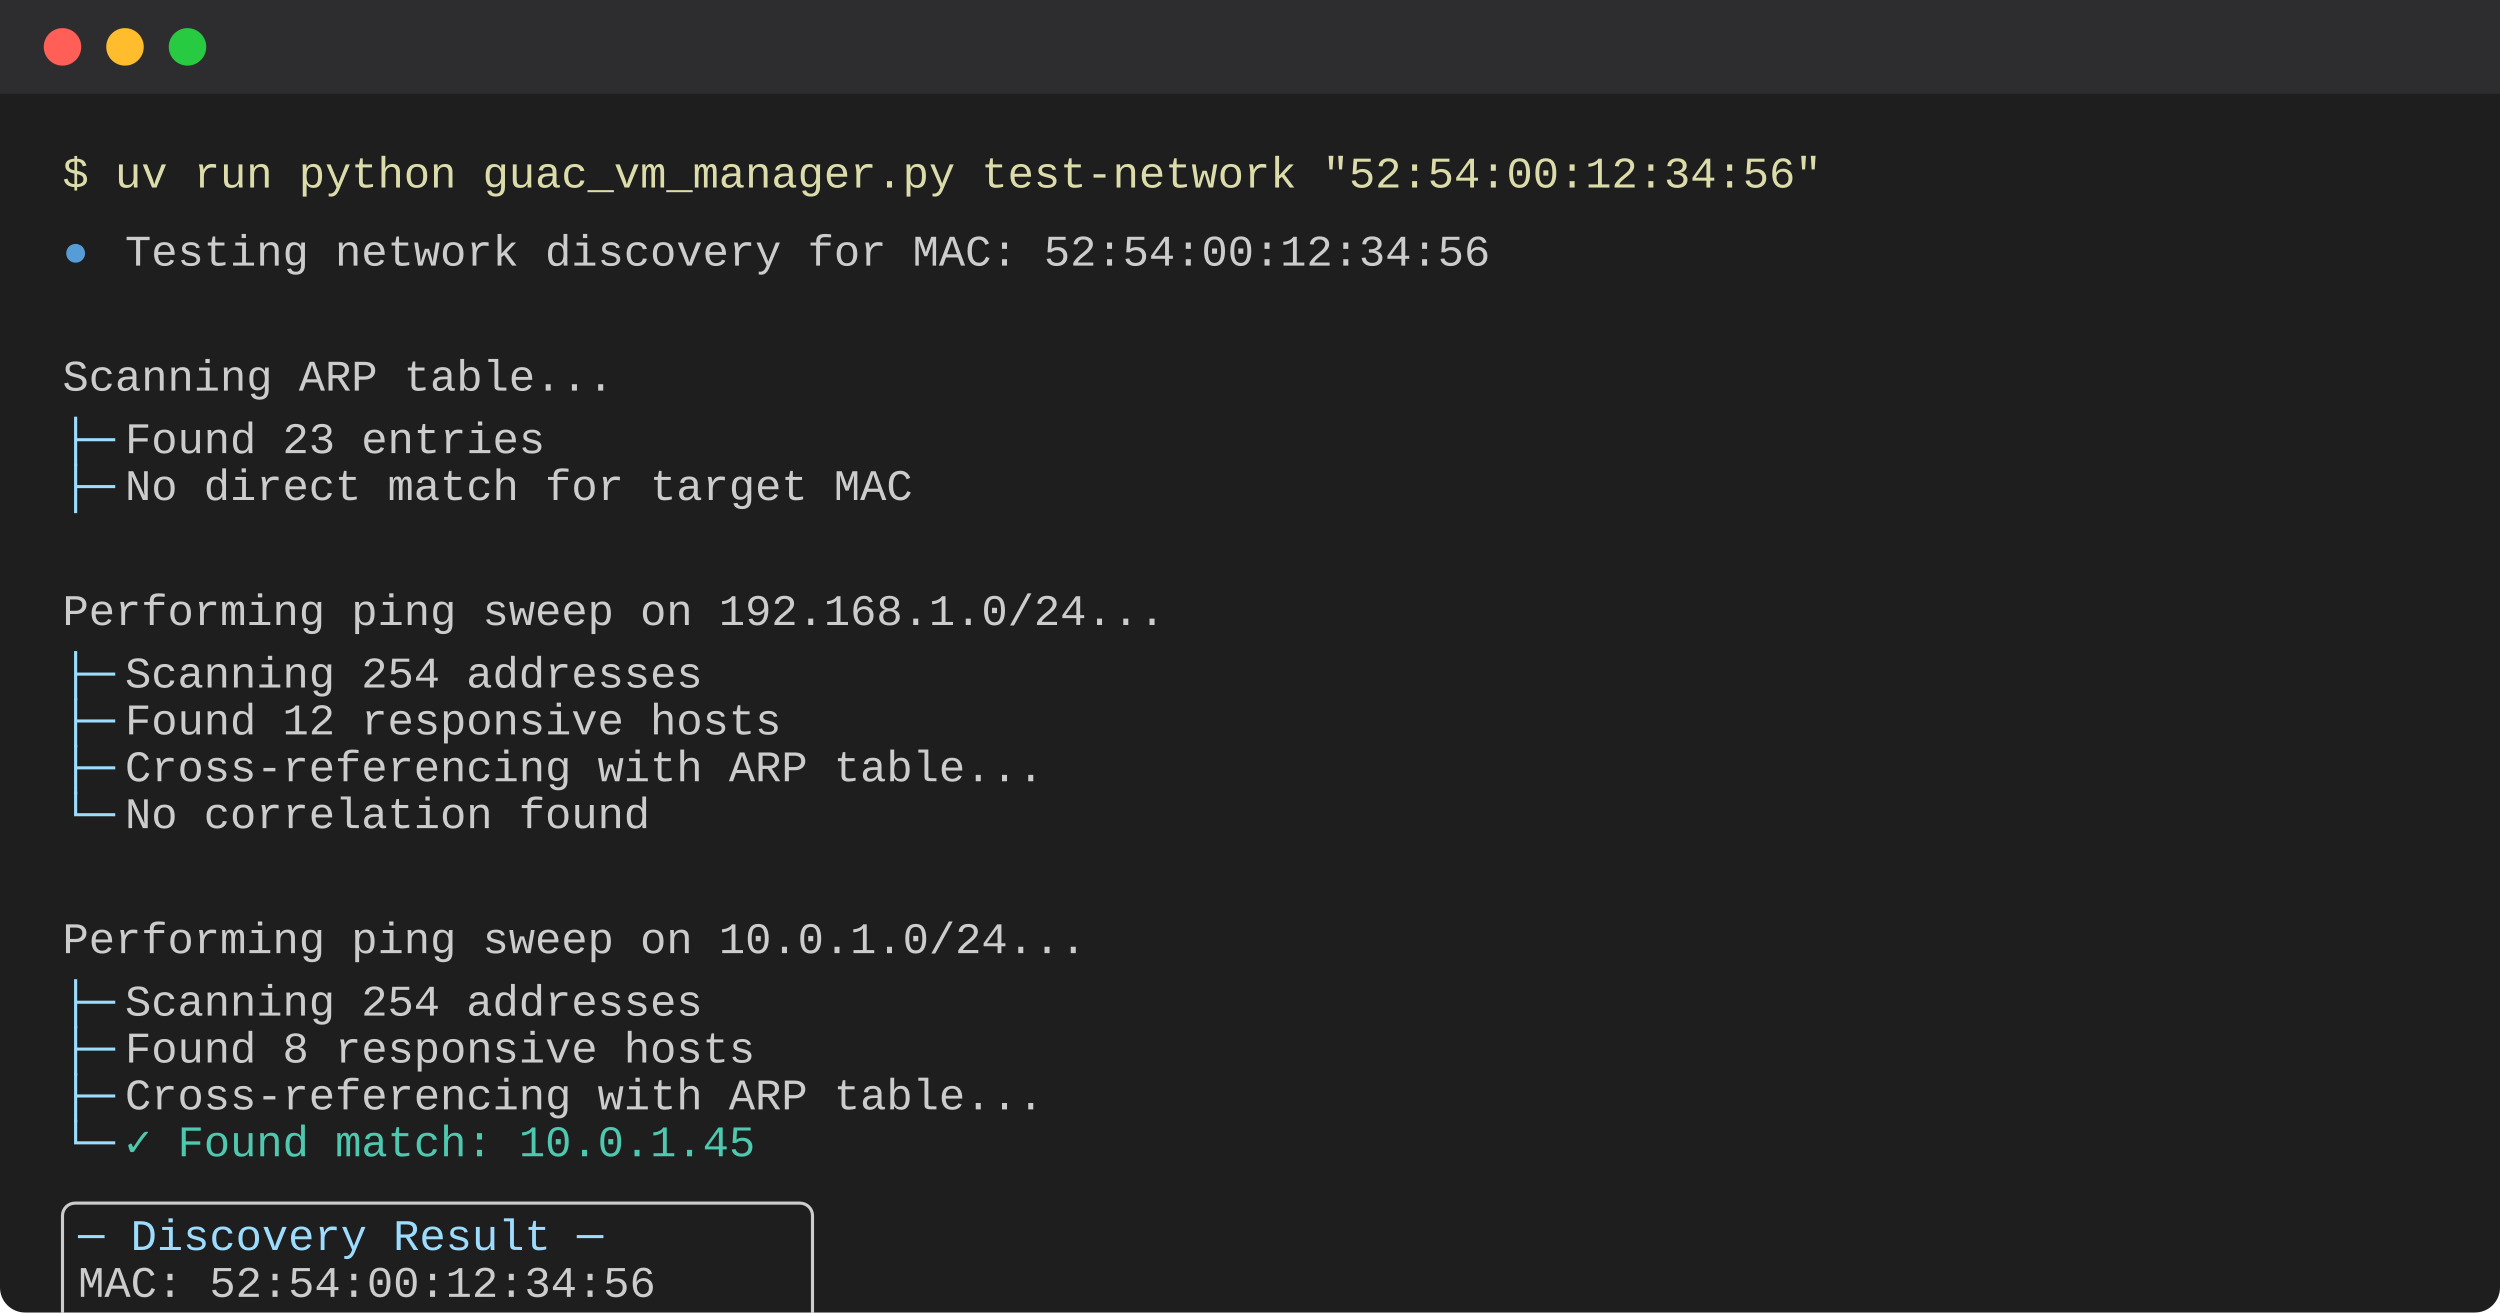
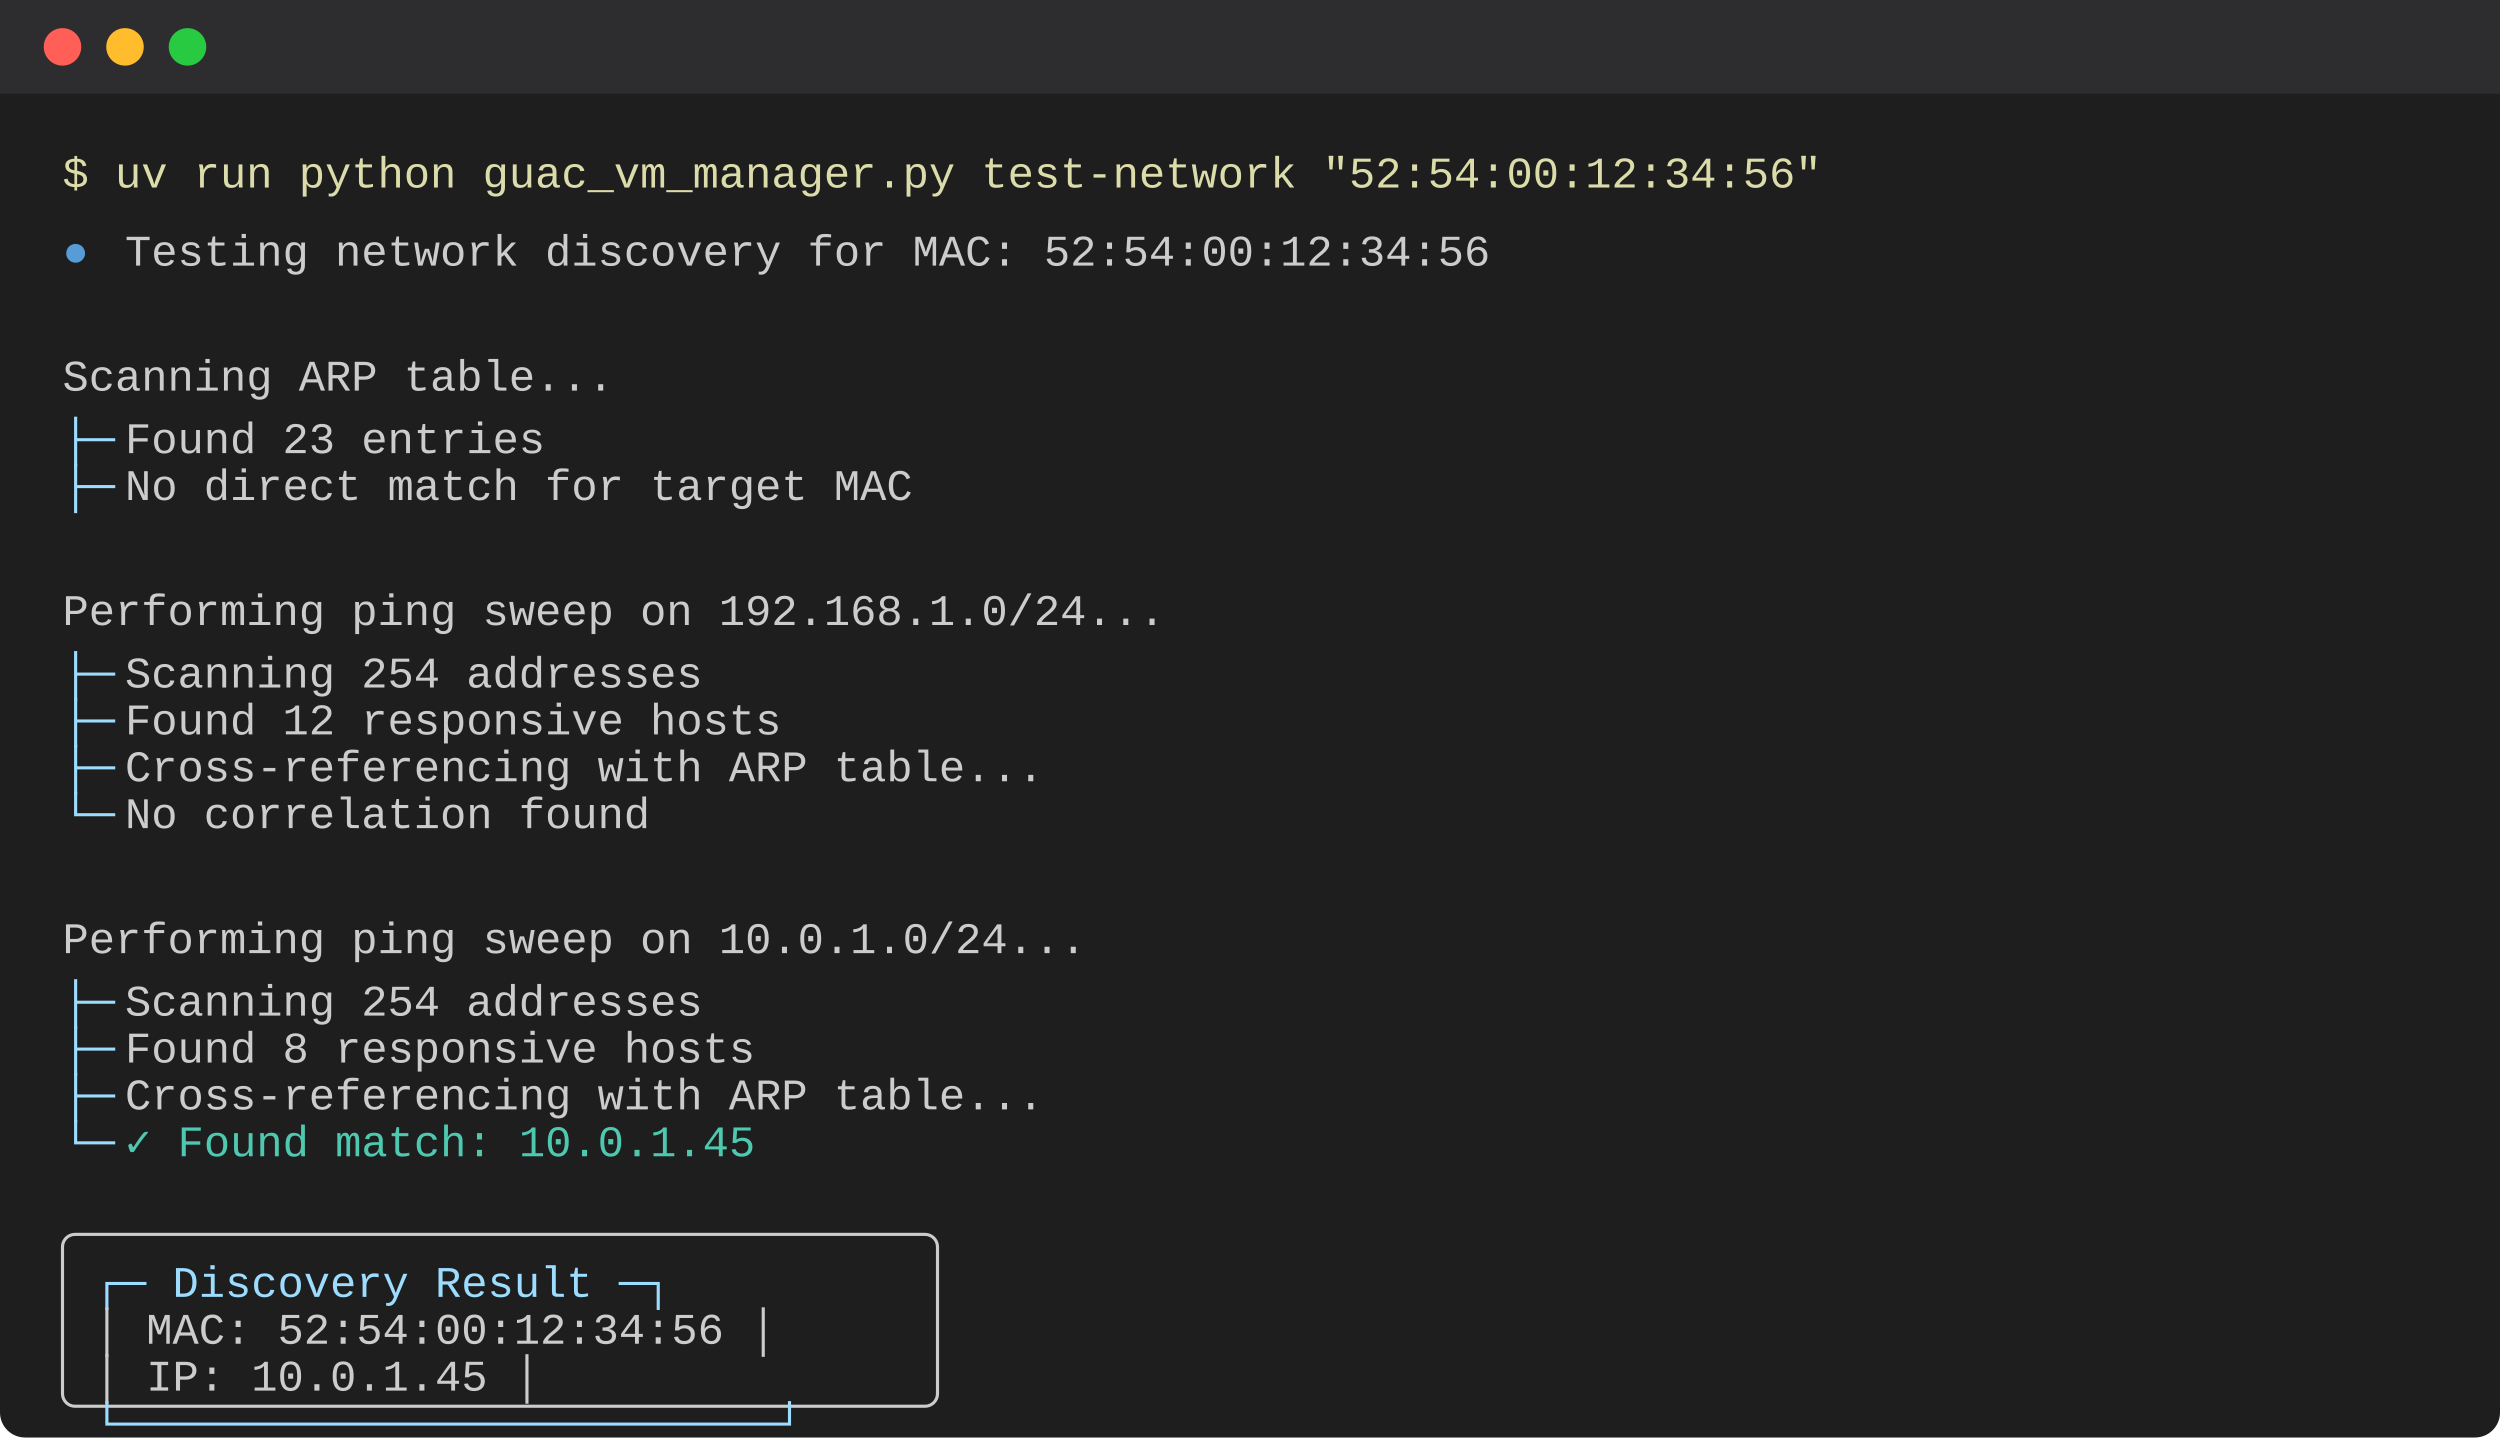
- <svg xmlns="http://www.w3.org/2000/svg" width="800" height="420">
+ <svg xmlns="http://www.w3.org/2000/svg" width="800" height="460">
  <defs>
    <style>
      .terminal-bg { fill: #1e1e1e; }
      .terminal-text { font-family: 'SF Mono', Monaco, 'Cascadia Code', 'Roboto Mono', Consolas, 'Courier New', monospace; font-size: 14px; }
      .command { fill: #dcdcaa; }
      .output { fill: #cccccc; }
      .success { fill: #4ec9b0; }
      .info { fill: #9cdcfe; }
      .bullet { fill: #569cd6; }
      .box-border { fill: none; stroke: #cccccc; stroke-width: 1; }
      .box-text { fill: #cccccc; }
    </style>
  </defs>
-   <rect class="terminal-bg" width="800" height="420" rx="8" />
+   <rect class="terminal-bg" width="800" height="460" rx="8" />
  <rect fill="#2d2d30" width="800" height="30" rx="8 8 0 0" />
  <circle cx="20" cy="15" r="6" fill="#ff5f57" />
  <circle cx="40" cy="15" r="6" fill="#ffbd2e" />
  <circle cx="60" cy="15" r="6" fill="#28ca42" />
  <text x="20" y="60" class="terminal-text command">$ uv run python guac_vm_manager.py test-network "52:54:00:12:34:56"</text>
  <text x="20" y="85" class="terminal-text bullet">●</text>
  <text x="40" y="85" class="terminal-text output">Testing network discovery for MAC: 52:54:00:12:34:56</text>
  <text x="20" y="110" class="terminal-text output" />
  <text x="20" y="125" class="terminal-text output">Scanning ARP table...</text>
  <text x="20" y="145" class="terminal-text info">├─</text>
  <text x="40" y="145" class="terminal-text output">Found 23 entries</text>
  <text x="20" y="160" class="terminal-text info">├─</text>
  <text x="40" y="160" class="terminal-text output">No direct match for target MAC</text>
  <text x="20" y="185" class="terminal-text output" />
  <text x="20" y="200" class="terminal-text output">Performing ping sweep on 192.168.1.0/24...</text>
  <text x="20" y="220" class="terminal-text info">├─</text>
  <text x="40" y="220" class="terminal-text output">Scanning 254 addresses</text>
  <text x="20" y="235" class="terminal-text info">├─</text>
  <text x="40" y="235" class="terminal-text output">Found 12 responsive hosts</text>
  <text x="20" y="250" class="terminal-text info">├─</text>
  <text x="40" y="250" class="terminal-text output">Cross-referencing with ARP table...</text>
  <text x="20" y="265" class="terminal-text info">└─</text>
  <text x="40" y="265" class="terminal-text output">No correlation found</text>
  <text x="20" y="290" class="terminal-text output" />
  <text x="20" y="305" class="terminal-text output">Performing ping sweep on 10.0.1.0/24...</text>
  <text x="20" y="325" class="terminal-text info">├─</text>
  <text x="40" y="325" class="terminal-text output">Scanning 254 addresses</text>
  <text x="20" y="340" class="terminal-text info">├─</text>
  <text x="40" y="340" class="terminal-text output">Found 8 responsive hosts</text>
  <text x="20" y="355" class="terminal-text info">├─</text>
  <text x="40" y="355" class="terminal-text output">Cross-referencing with ARP table...</text>
  <text x="20" y="370" class="terminal-text info">└─</text>
  <text x="40" y="370" class="terminal-text success">✓ Found match: 10.0.1.45</text>
-   <rect x="20" y="385" width="240" height="50" class="box-border" rx="4" />
-   <text x="25" y="400" class="terminal-text info">─ Discovery Result ─</text>
-   <text x="25" y="415" class="terminal-text box-text">MAC: 52:54:00:12:34:56</text>
-   <text x="25" y="430" class="terminal-text box-text">IP:  10.0.1.45</text>
+   <rect x="20" y="395" width="280" height="55" class="box-border" rx="4" />
+   <text x="30" y="415" class="terminal-text info">┌─ Discovery Result ─┐</text>
+   <text x="30" y="430" class="terminal-text box-text">│ MAC: 52:54:00:12:34:56  │</text>
+   <text x="30" y="445" class="terminal-text box-text">│ IP:  10.0.1.45          │</text>
+   <text x="30" y="460" class="terminal-text info">└─────────────────────────┘</text>
</svg>
